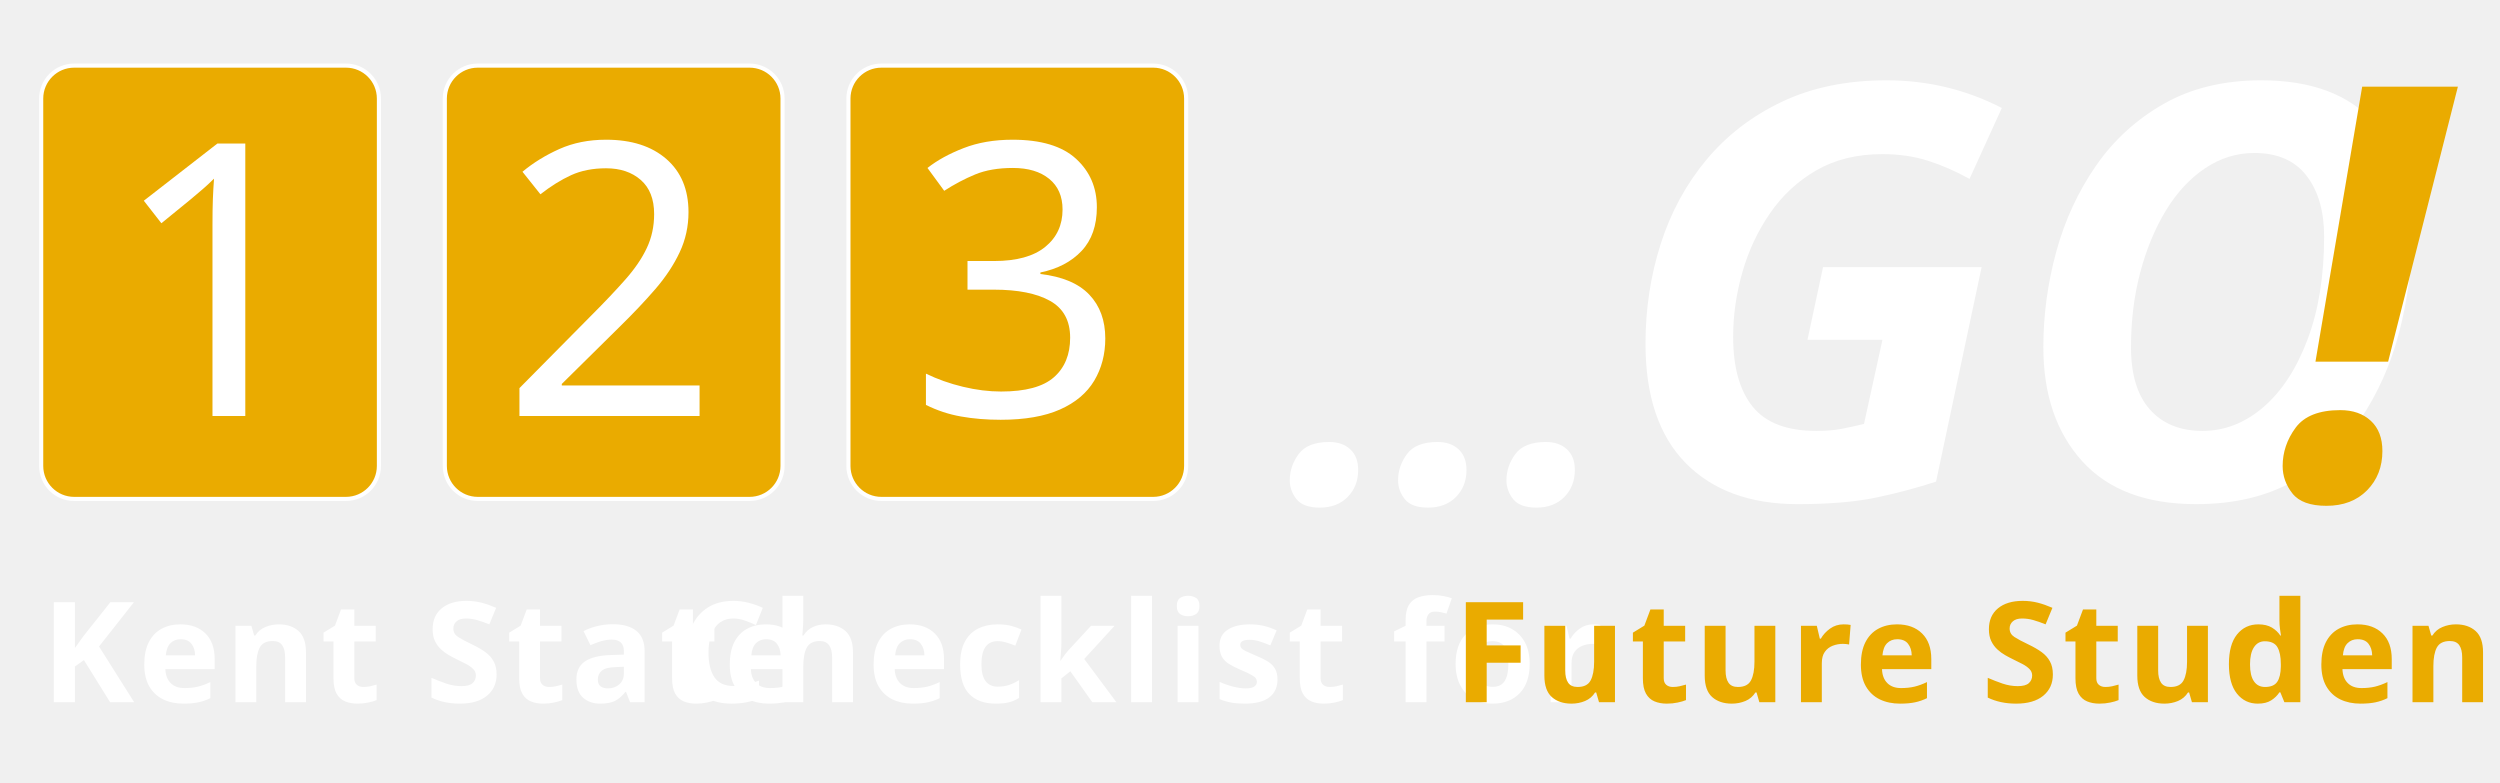
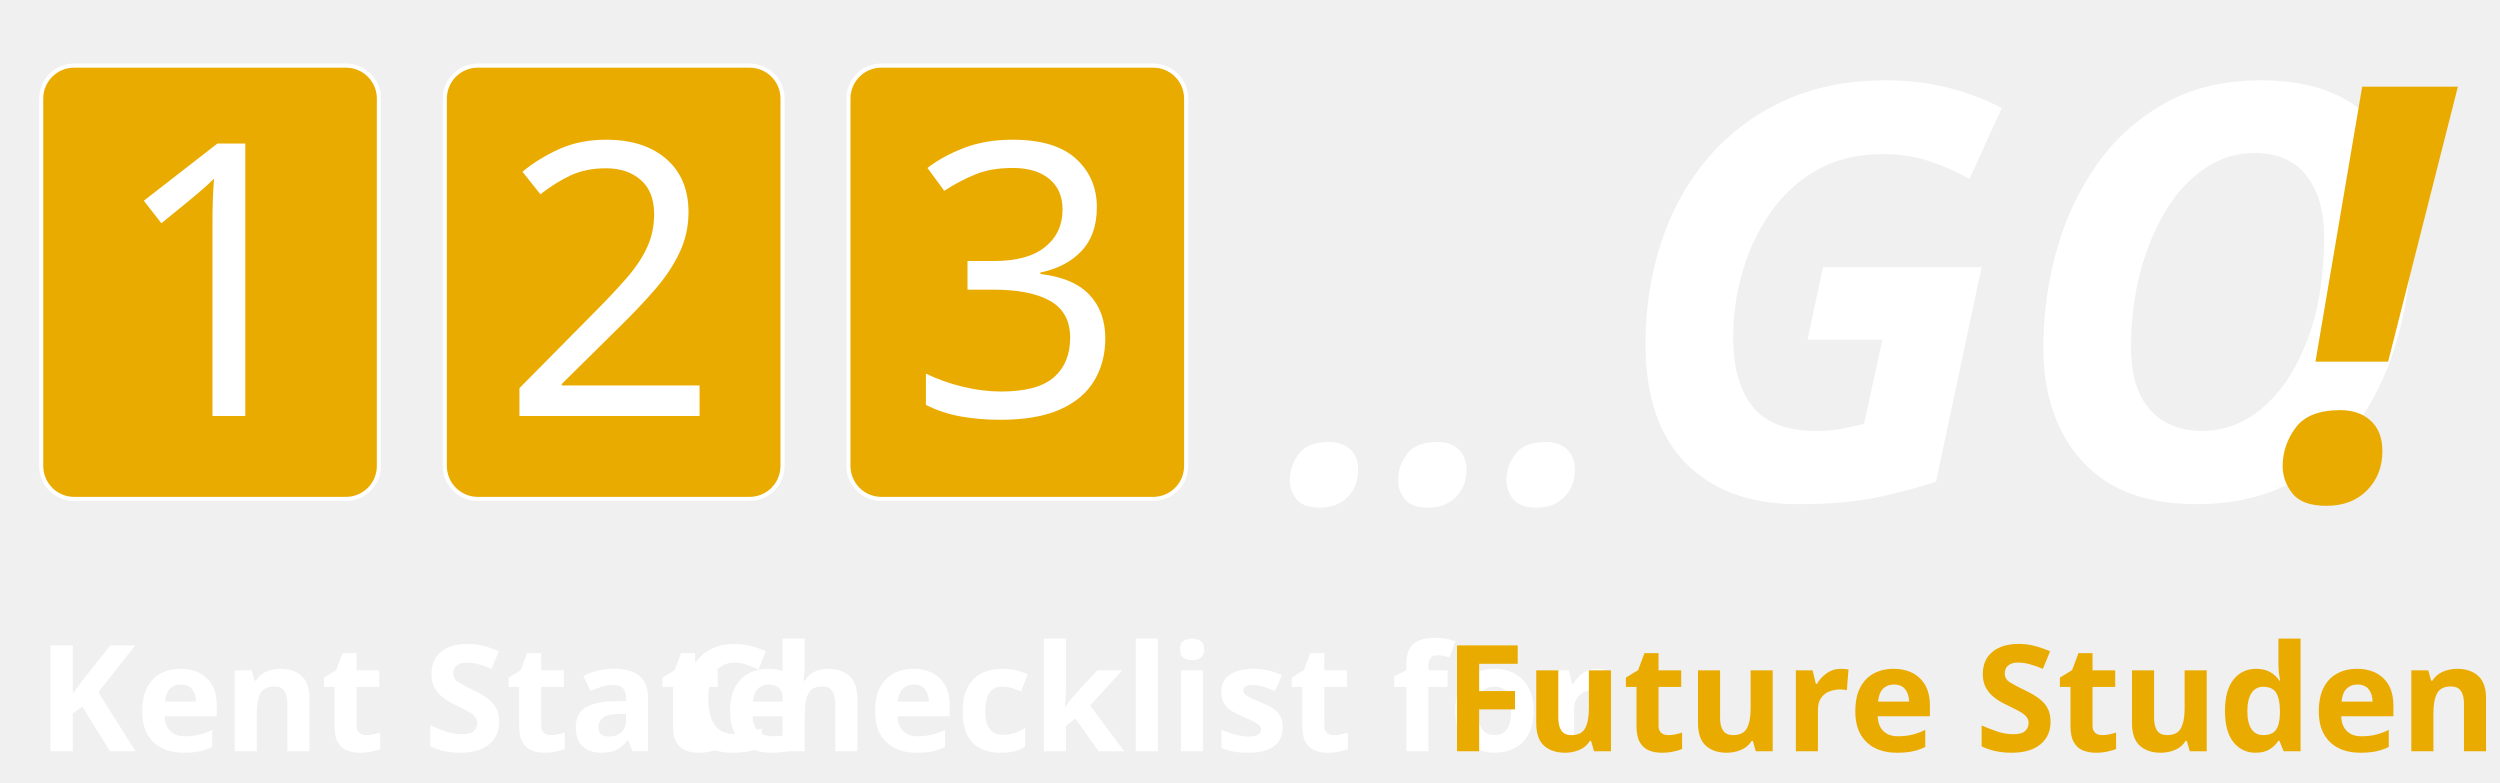
<svg xmlns="http://www.w3.org/2000/svg" width="607px" height="190px" viewBox="0 0 607 190" version="1.1">
  <description>Created with Sketch (http://www.bohemiancoding.com/sketch)</description>
  <defs />
  <g id="Page-1" stroke="none" stroke-width="1" fill="none" fill-rule="evenodd">
-     <text id="Kent-State-Checklist" font-family="Tablet Gothic SemiCondensed" font-size="34" font-weight="bold" letter-spacing="0.919">
-       <tspan x="10" y="170.5" fill="#FFFFFF">Kent State</tspan>
-       <tspan x="158.453" y="170.5" fill="#000000"> </tspan>
-       <tspan x="164.744" y="170.5" fill="#FFFFFF">Checklist for </tspan>
-       <tspan x="352.845" y="170.5" fill="#EAAB00">Future  Students</tspan>
+     <text id="Kent-State-Checklist" font-family="Tablet Gothic SemiCondensed" font-size="36" font-weight="bold">
+       <tspan x="9" y="182.407" fill="#FFFFFF">Kent State</tspan>
+       <tspan x="158.58" y="182.407" fill="#000000"> </tspan>
+       <tspan x="164.268" y="182.407" fill="#FFFFFF">Checklist for </tspan>
+       <tspan x="350.532" y="182.407" fill="#EAAB00">Future  Students</tspan>
    </text>
    <text id="…" fill="#FFFFFF" font-family="Tablet Gothic SemiCondensed" font-size="96" font-style="italic" font-weight="bold">
      <tspan x="312" y="122">…</tspan>
    </text>
    <g id="Rectangle-2-copy-+-2" transform="translate(108, 14)">
      <rect id="Rectangle-2-copy" stroke="#FFFFFF" fill="#EAAB00" x="0" y="1.93" width="82" height="105.209" rx="8" />
      <text id="2" font-family="Museo Slab" font-size="92.661" font-weight="473" fill="#FFFFFF">
        <tspan x="13.667" y="87">2</tspan>
      </text>
    </g>
    <g id="Rectangle-2-copy-+-3" transform="translate(10, 14)">
      <rect id="Rectangle-2-copy" stroke="#FFFFFF" fill="#EAAB00" x="0" y="1.93" width="82" height="105.209" rx="8" />
      <text id="1" font-family="Museo Slab" font-size="92.661" font-weight="473" fill="#FFFFFF">
        <tspan x="16.667" y="87">1</tspan>
      </text>
    </g>
    <g id="Rectangle-2-copy-2-+-3" transform="translate(206, 14)">
      <rect id="Rectangle-2-copy-2" stroke="#FFFFFF" fill="#EAAB00" x="0" y="1.93" width="82" height="105.209" rx="8" />
      <text id="3" font-family="Museo Slab" font-size="92.661" font-weight="473" fill="#FFFFFF">
        <tspan x="14.643" y="87">3</tspan>
      </text>
    </g>
    <text id="-GO!" font-family="Tablet Gothic SemiCondensed" font-size="140" font-style="italic" font-weight="bold">
      <tspan x="369" y="121" fill="#FFC82E"> </tspan>
      <tspan x="391.12" y="121" fill="#FFFFFF">GO</tspan>
      <tspan x="552.54" y="121" fill="#EAAB00">!</tspan>
    </text>
  </g>
</svg>
